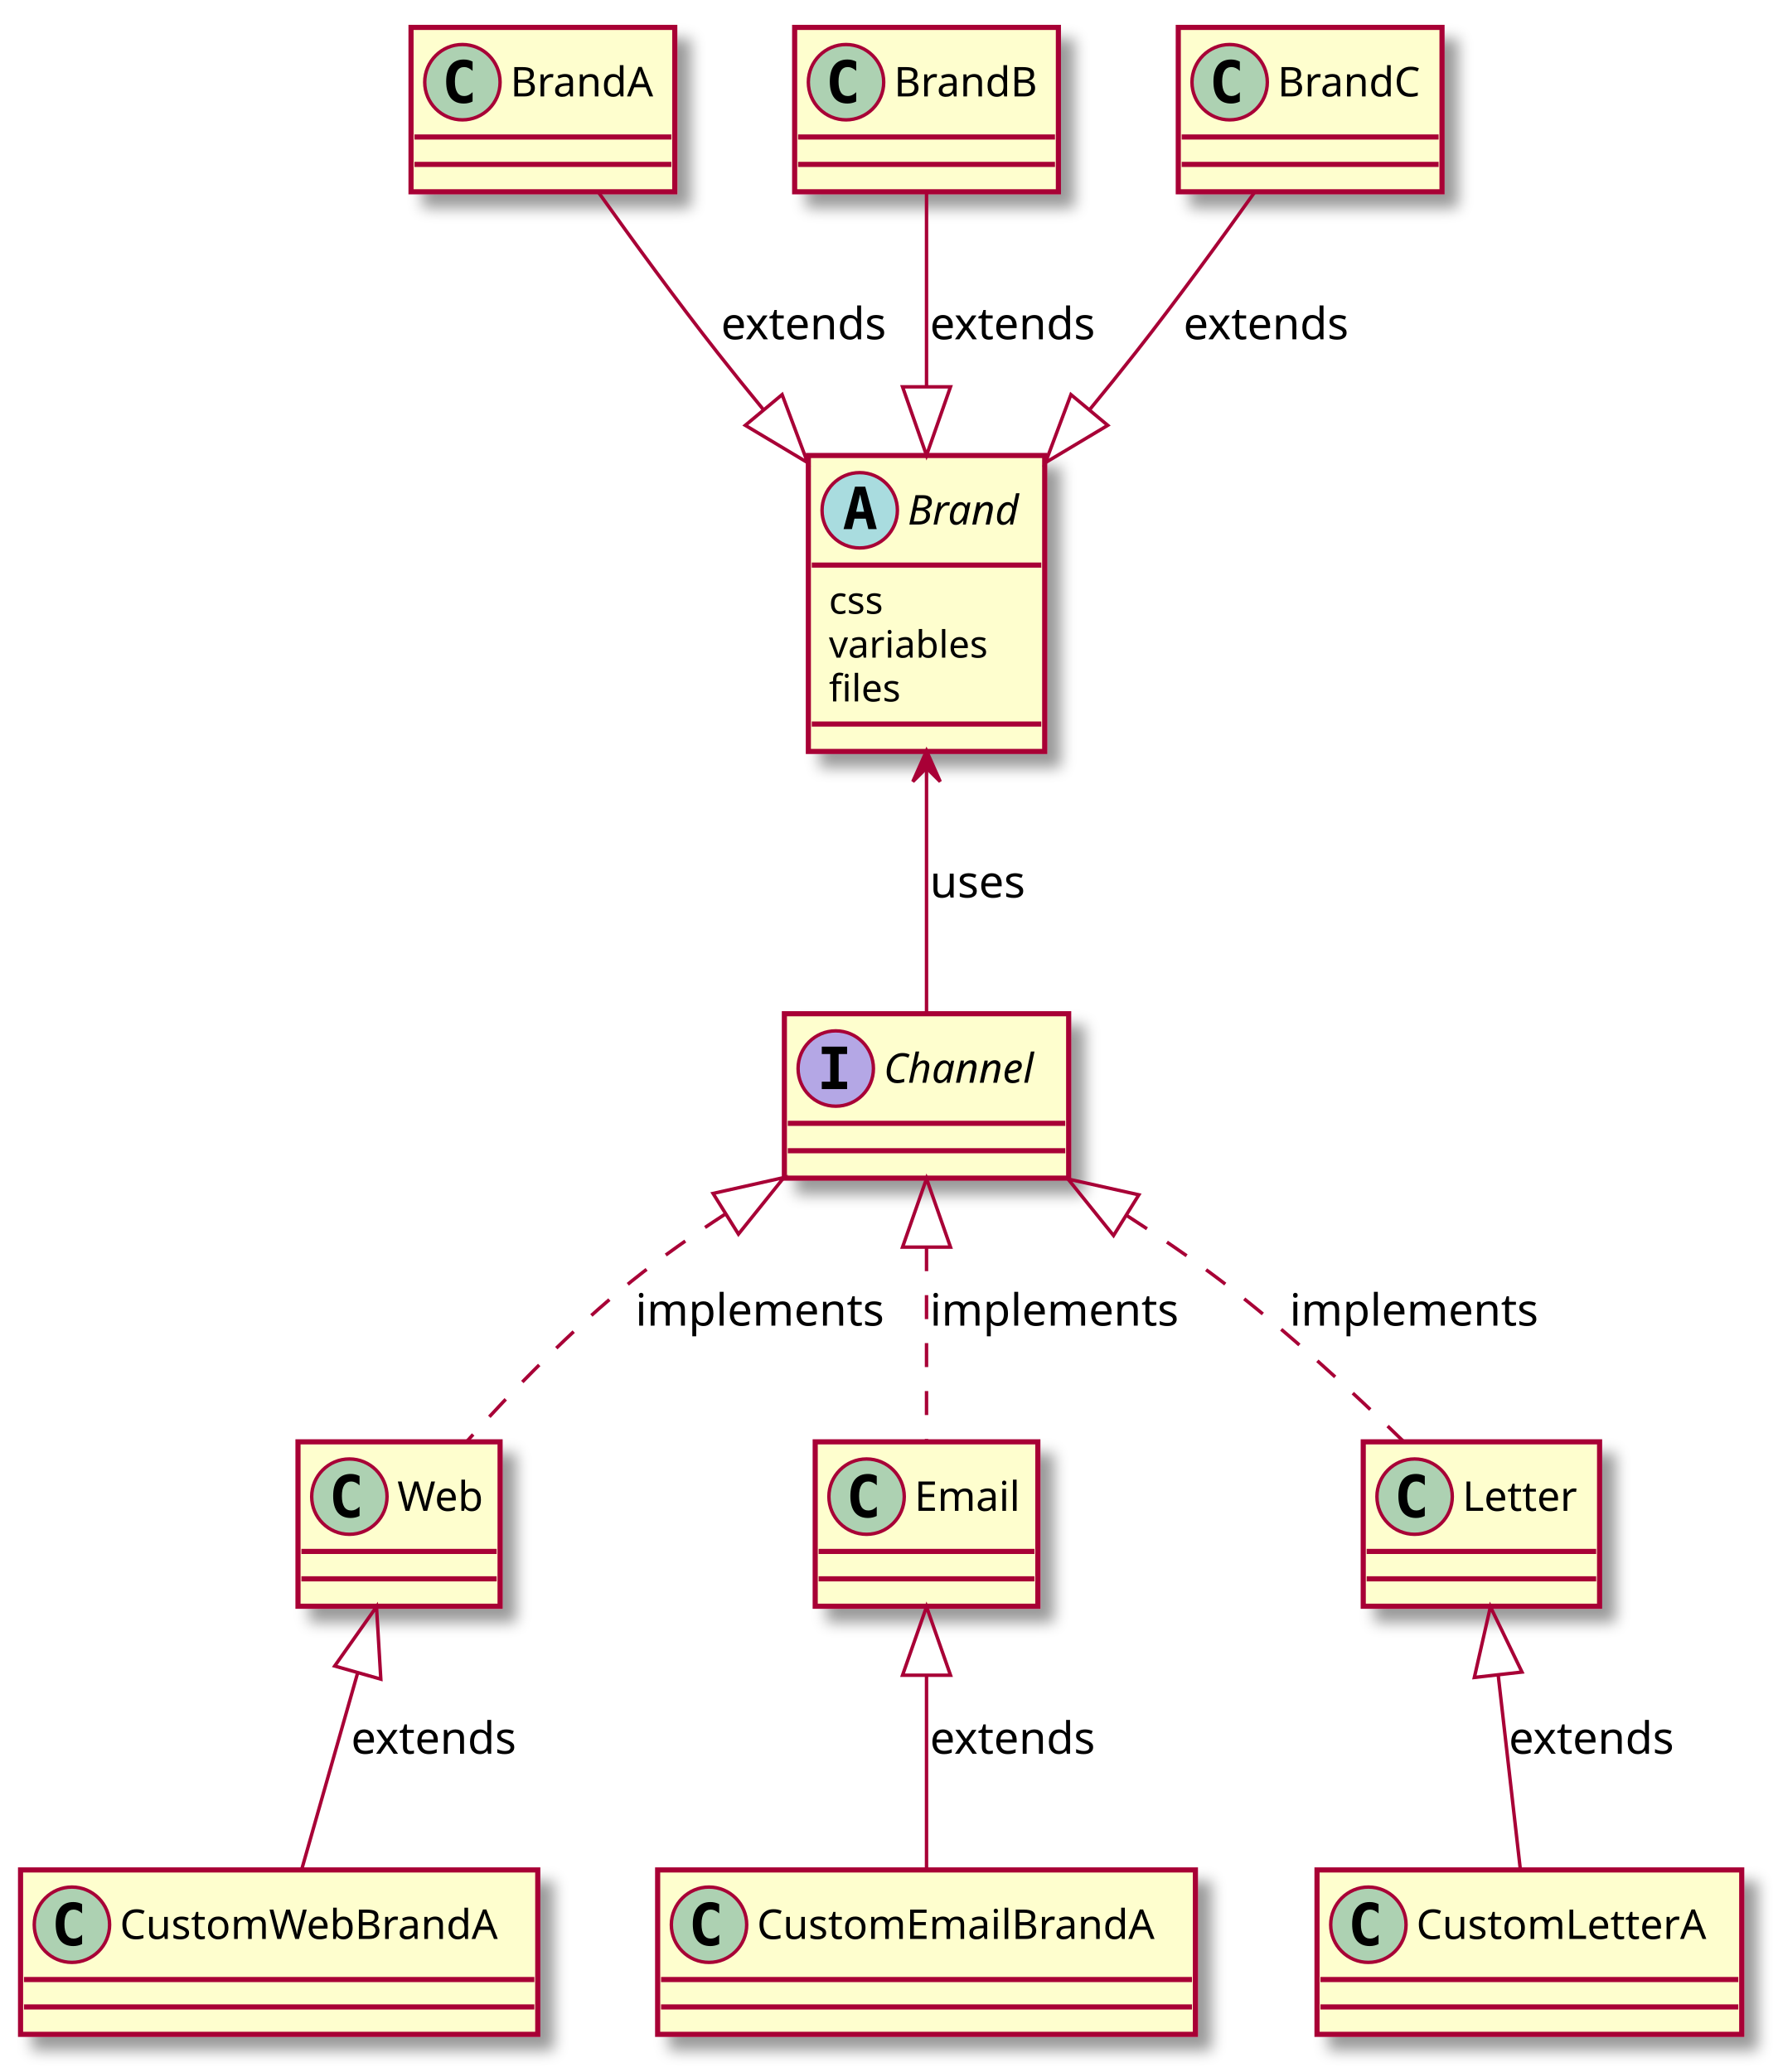
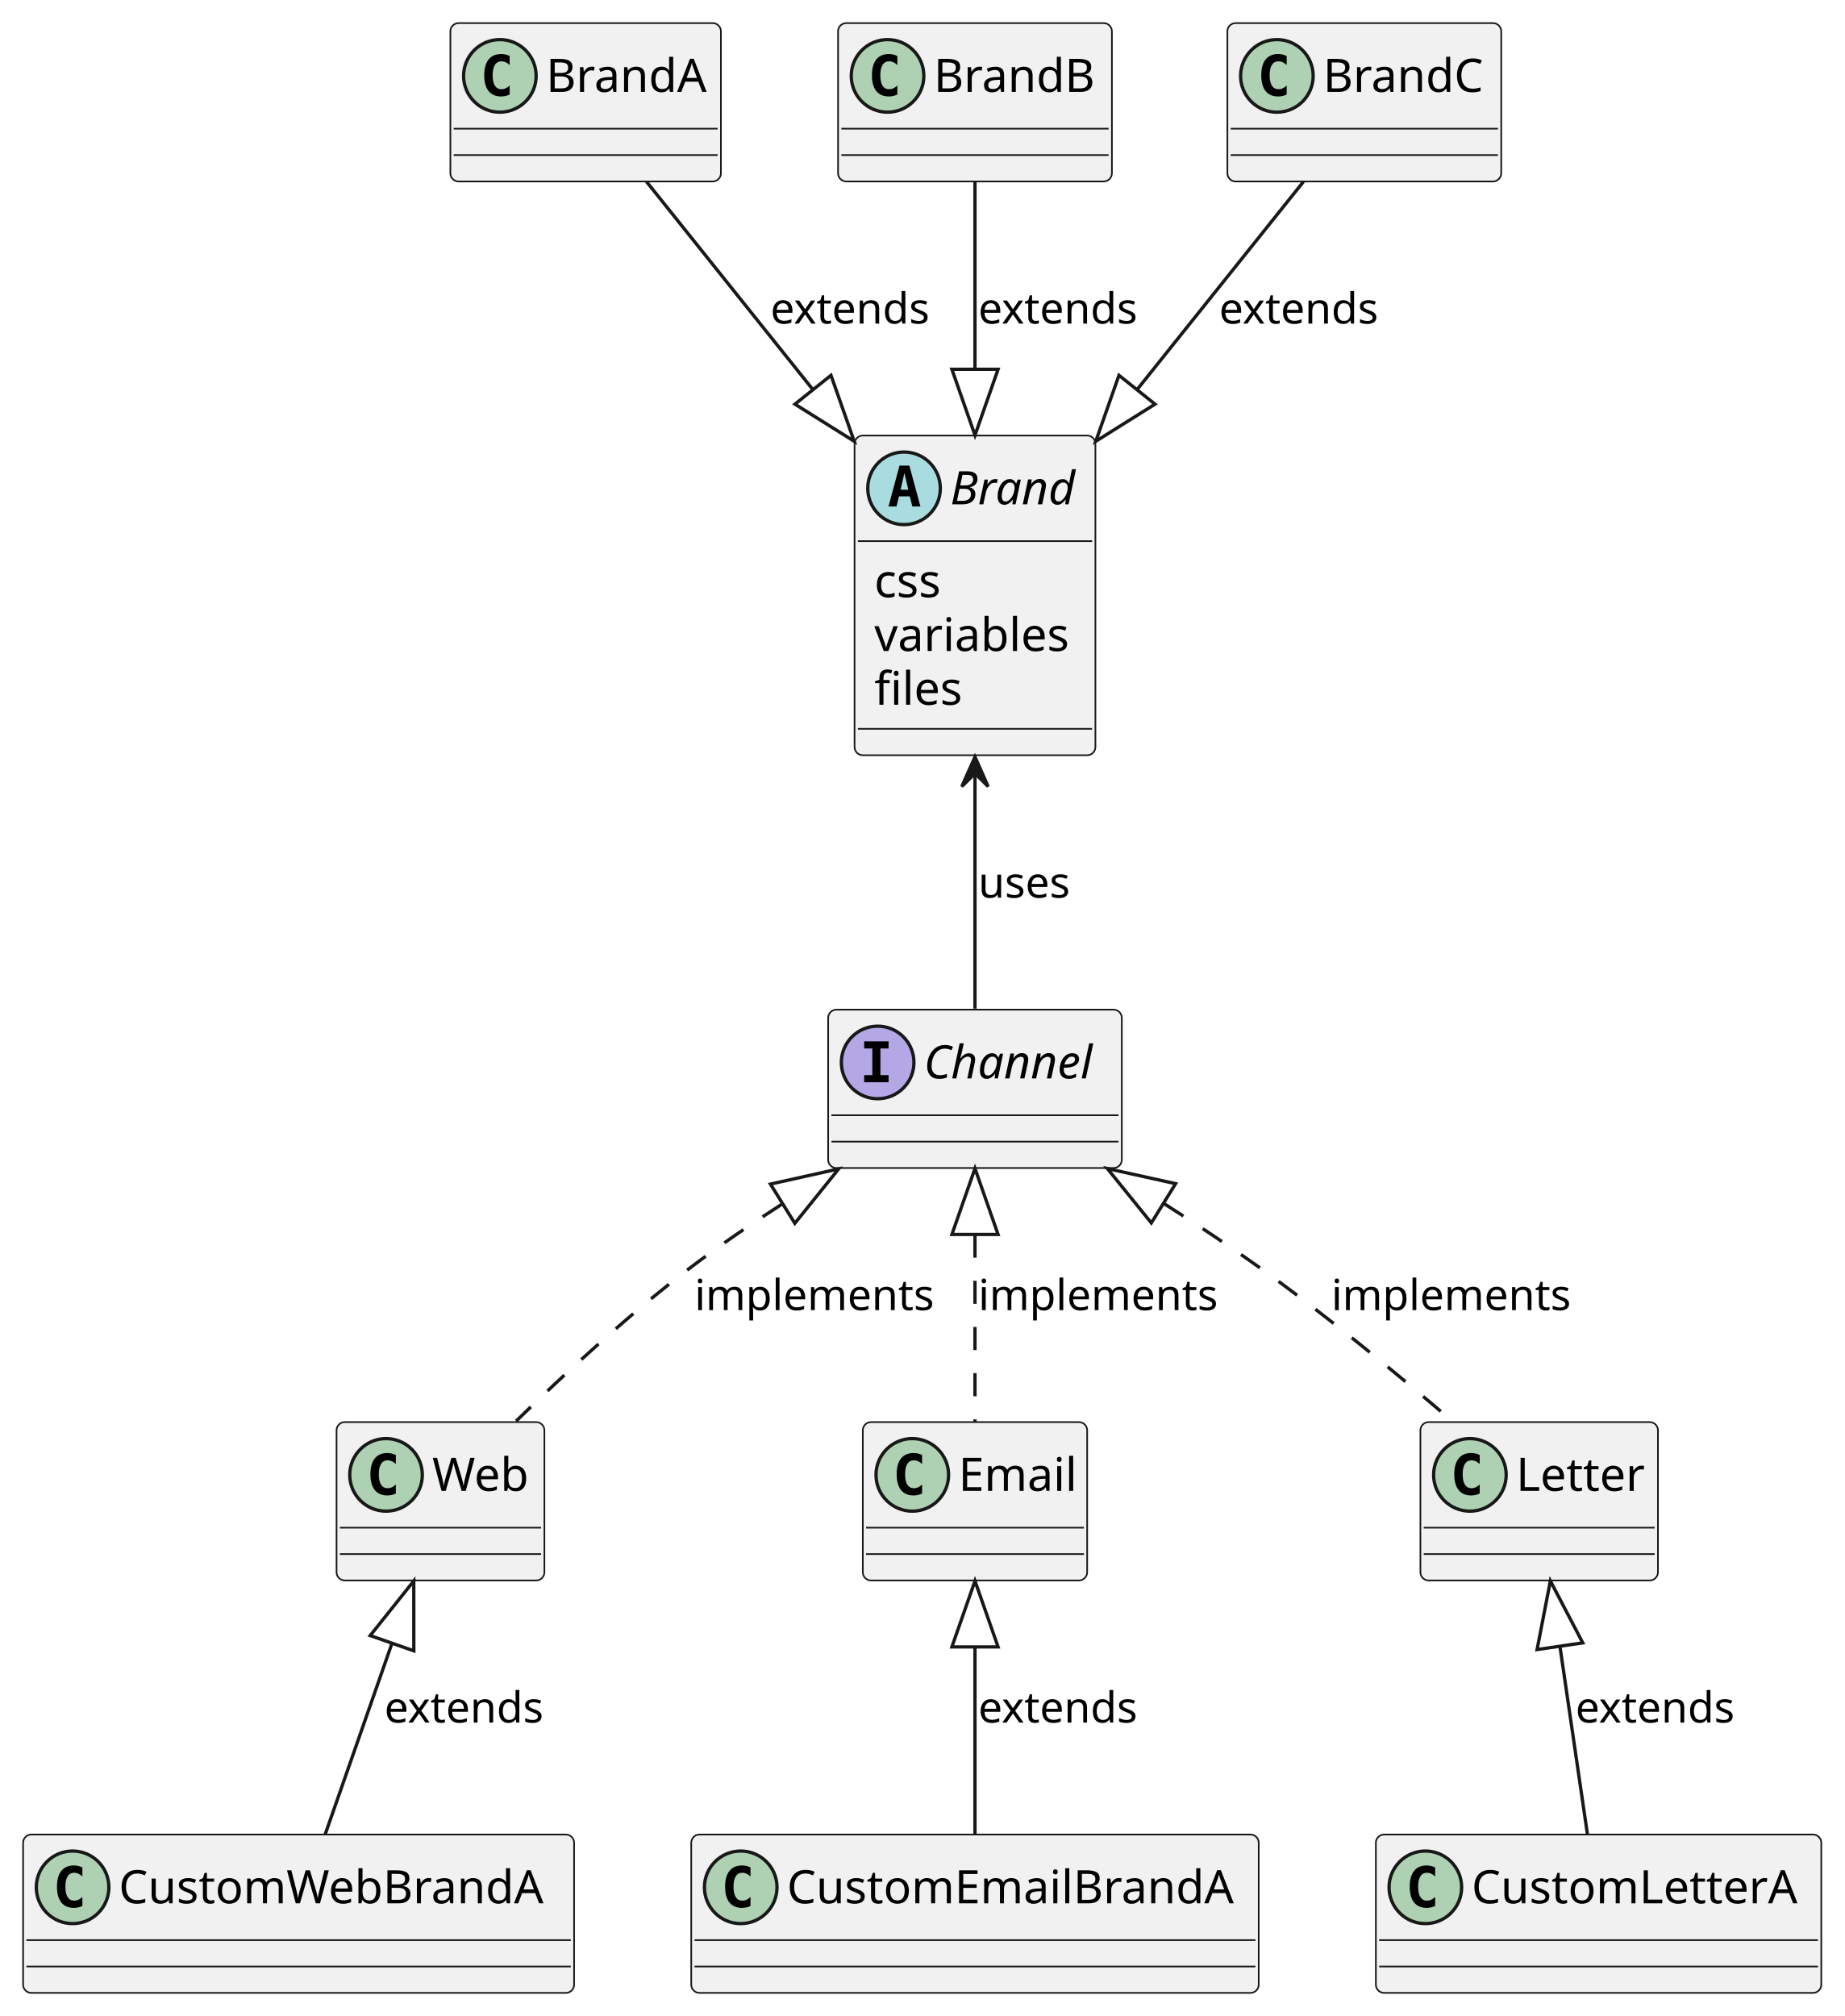
- <svg xmlns="http://www.w3.org/2000/svg" contentScriptType="application/ecmascript" contentStyleType="text/css" height="605px" preserveAspectRatio="none" style="width:519px;height:605px;" version="1.1" viewBox="0 0 519 605" width="519px" zoomAndPan="magnify">
-   <defs>
-     <filter height="300%" id="f17ov11x09211y" width="300%" x="-1" y="-1">
-       <feGaussianBlur result="blurOut" stdDeviation="2.0" />
-       <feColorMatrix in="blurOut" result="blurOut2" type="matrix" values="0 0 0 0 0 0 0 0 0 0 0 0 0 0 0 0 0 0 .4 0" />
-       <feOffset dx="4.0" dy="4.0" in="blurOut2" result="blurOut3" />
-       <feBlend in="SourceGraphic" in2="blurOut3" mode="normal" />
-     </filter>
-   </defs>
+ <svg xmlns="http://www.w3.org/2000/svg" contentStyleType="text/css" height="611px" preserveAspectRatio="none" style="width:559px;height:611px;background:#FFFFFF;" version="1.1" viewBox="0 0 559 611" width="559px" zoomAndPan="magnify">
+   <defs />
  <g>
-     <rect fill="#FEFECE" filter="url(#f17ov11x09211y)" height="48" id="BrandA" style="stroke: #A80036; stroke-width: 1.5;" width="77" x="120" y="8" />
-     <ellipse cx="135" cy="24" fill="#ADD1B2" rx="11" ry="11" style="stroke: #A80036; stroke-width: 1.0;" />
-     <path d="M137.969,29.641 Q137.391,29.938 136.75,30.078 Q136.109,30.234 135.406,30.234 Q132.906,30.234 131.578,28.594 Q130.266,26.938 130.266,23.812 Q130.266,20.688 131.578,19.031 Q132.906,17.375 135.406,17.375 Q136.109,17.375 136.75,17.531 Q137.406,17.688 137.969,17.984 L137.969,20.703 Q137.344,20.125 136.75,19.859 Q136.156,19.578 135.531,19.578 Q134.188,19.578 133.5,20.656 Q132.812,21.719 132.812,23.812 Q132.812,25.906 133.5,26.984 Q134.188,28.047 135.531,28.047 Q136.156,28.047 136.75,27.781 Q137.344,27.5 137.969,26.922 L137.969,29.641 Z " />
-     <text fill="#000000" font-family="sans-serif" font-size="12" lengthAdjust="spacingAndGlyphs" textLength="45" x="149" y="28.154">BrandA</text>
-     <line style="stroke: #A80036; stroke-width: 1.5;" x1="121" x2="196" y1="40" y2="40" />
-     <line style="stroke: #A80036; stroke-width: 1.5;" x1="121" x2="196" y1="48" y2="48" />
-     <rect fill="#FEFECE" filter="url(#f17ov11x09211y)" height="48" id="BrandB" style="stroke: #A80036; stroke-width: 1.5;" width="77" x="232" y="8" />
-     <ellipse cx="247" cy="24" fill="#ADD1B2" rx="11" ry="11" style="stroke: #A80036; stroke-width: 1.0;" />
-     <path d="M249.969,29.641 Q249.391,29.938 248.75,30.078 Q248.109,30.234 247.406,30.234 Q244.906,30.234 243.578,28.594 Q242.266,26.938 242.266,23.812 Q242.266,20.688 243.578,19.031 Q244.906,17.375 247.406,17.375 Q248.109,17.375 248.75,17.531 Q249.406,17.688 249.969,17.984 L249.969,20.703 Q249.344,20.125 248.75,19.859 Q248.156,19.578 247.531,19.578 Q246.188,19.578 245.5,20.656 Q244.812,21.719 244.812,23.812 Q244.812,25.906 245.5,26.984 Q246.188,28.047 247.531,28.047 Q248.156,28.047 248.75,27.781 Q249.344,27.5 249.969,26.922 L249.969,29.641 Z " />
-     <text fill="#000000" font-family="sans-serif" font-size="12" lengthAdjust="spacingAndGlyphs" textLength="45" x="261" y="28.154">BrandB</text>
-     <line style="stroke: #A80036; stroke-width: 1.5;" x1="233" x2="308" y1="40" y2="40" />
-     <line style="stroke: #A80036; stroke-width: 1.5;" x1="233" x2="308" y1="48" y2="48" />
-     <rect fill="#FEFECE" filter="url(#f17ov11x09211y)" height="48" id="BrandC" style="stroke: #A80036; stroke-width: 1.5;" width="77" x="344" y="8" />
-     <ellipse cx="359" cy="24" fill="#ADD1B2" rx="11" ry="11" style="stroke: #A80036; stroke-width: 1.0;" />
-     <path d="M361.969,29.641 Q361.391,29.938 360.75,30.078 Q360.109,30.234 359.406,30.234 Q356.906,30.234 355.578,28.594 Q354.266,26.938 354.266,23.812 Q354.266,20.688 355.578,19.031 Q356.906,17.375 359.406,17.375 Q360.109,17.375 360.75,17.531 Q361.406,17.688 361.969,17.984 L361.969,20.703 Q361.344,20.125 360.75,19.859 Q360.156,19.578 359.531,19.578 Q358.188,19.578 357.5,20.656 Q356.812,21.719 356.812,23.812 Q356.812,25.906 357.5,26.984 Q358.188,28.047 359.531,28.047 Q360.156,28.047 360.75,27.781 Q361.344,27.5 361.969,26.922 L361.969,29.641 Z " />
-     <text fill="#000000" font-family="sans-serif" font-size="12" lengthAdjust="spacingAndGlyphs" textLength="45" x="373" y="28.154">BrandC</text>
-     <line style="stroke: #A80036; stroke-width: 1.5;" x1="345" x2="420" y1="40" y2="40" />
-     <line style="stroke: #A80036; stroke-width: 1.5;" x1="345" x2="420" y1="48" y2="48" />
-     <rect fill="#FEFECE" filter="url(#f17ov11x09211y)" height="86.414" id="Brand" style="stroke: #A80036; stroke-width: 1.5;" width="69" x="236" y="133" />
-     <ellipse cx="251" cy="149" fill="#A9DCDF" rx="11" ry="11" style="stroke: #A80036; stroke-width: 1.0;" />
-     <path d="M251.109,144.344 L249.953,149.422 L252.281,149.422 L251.109,144.344 Z M249.625,142.109 L252.609,142.109 L255.969,154.5 L253.516,154.5 L252.75,151.438 L249.469,151.438 L248.719,154.5 L246.281,154.5 L249.625,142.109 Z " />
-     <text fill="#000000" font-family="sans-serif" font-size="12" font-style="italic" lengthAdjust="spacingAndGlyphs" textLength="37" x="265" y="153.154">Brand</text>
-     <line style="stroke: #A80036; stroke-width: 1.5;" x1="237" x2="304" y1="165" y2="165" />
-     <text fill="#000000" font-family="sans-serif" font-size="11" lengthAdjust="spacingAndGlyphs" textLength="20" x="242" y="179.21">css</text>
-     <text fill="#000000" font-family="sans-serif" font-size="11" lengthAdjust="spacingAndGlyphs" textLength="52" x="242" y="192.015">variables</text>
-     <text fill="#000000" font-family="sans-serif" font-size="11" lengthAdjust="spacingAndGlyphs" textLength="24" x="242" y="204.82">files</text>
-     <line style="stroke: #A80036; stroke-width: 1.5;" x1="237" x2="304" y1="211.414" y2="211.414" />
-     <rect fill="#FEFECE" filter="url(#f17ov11x09211y)" height="48" id="Channel" style="stroke: #A80036; stroke-width: 1.5;" width="83" x="229" y="296" />
-     <ellipse cx="244" cy="312" fill="#B4A7E5" rx="11" ry="11" style="stroke: #A80036; stroke-width: 1.0;" />
-     <path d="M239.922,307.766 L239.922,305.609 L247.312,305.609 L247.312,307.766 L244.844,307.766 L244.844,315.844 L247.312,315.844 L247.312,318 L239.922,318 L239.922,315.844 L242.391,315.844 L242.391,307.766 L239.922,307.766 Z " />
-     <text fill="#000000" font-family="sans-serif" font-size="12" font-style="italic" lengthAdjust="spacingAndGlyphs" textLength="51" x="258" y="316.154">Channel</text>
-     <line style="stroke: #A80036; stroke-width: 1.5;" x1="230" x2="311" y1="328" y2="328" />
-     <line style="stroke: #A80036; stroke-width: 1.5;" x1="230" x2="311" y1="336" y2="336" />
-     <rect fill="#FEFECE" filter="url(#f17ov11x09211y)" height="48" id="Web" style="stroke: #A80036; stroke-width: 1.5;" width="59" x="87" y="421" />
-     <ellipse cx="102" cy="437" fill="#ADD1B2" rx="11" ry="11" style="stroke: #A80036; stroke-width: 1.0;" />
-     <path d="M104.969,442.641 Q104.391,442.938 103.75,443.078 Q103.109,443.234 102.406,443.234 Q99.906,443.234 98.578,441.594 Q97.266,439.938 97.266,436.812 Q97.266,433.688 98.578,432.031 Q99.906,430.375 102.406,430.375 Q103.109,430.375 103.75,430.531 Q104.406,430.688 104.969,430.984 L104.969,433.703 Q104.344,433.125 103.75,432.859 Q103.156,432.578 102.531,432.578 Q101.188,432.578 100.5,433.656 Q99.812,434.719 99.812,436.812 Q99.812,438.906 100.5,439.984 Q101.188,441.047 102.531,441.047 Q103.156,441.047 103.75,440.781 Q104.344,440.5 104.969,439.922 L104.969,442.641 Z " />
-     <text fill="#000000" font-family="sans-serif" font-size="12" lengthAdjust="spacingAndGlyphs" textLength="27" x="116" y="441.154">Web</text>
-     <line style="stroke: #A80036; stroke-width: 1.5;" x1="88" x2="145" y1="453" y2="453" />
-     <line style="stroke: #A80036; stroke-width: 1.5;" x1="88" x2="145" y1="461" y2="461" />
-     <rect fill="#FEFECE" filter="url(#f17ov11x09211y)" height="48" id="Email" style="stroke: #A80036; stroke-width: 1.5;" width="65" x="238" y="421" />
-     <ellipse cx="253" cy="437" fill="#ADD1B2" rx="11" ry="11" style="stroke: #A80036; stroke-width: 1.0;" />
-     <path d="M255.969,442.641 Q255.391,442.938 254.75,443.078 Q254.109,443.234 253.406,443.234 Q250.906,443.234 249.578,441.594 Q248.266,439.938 248.266,436.812 Q248.266,433.688 249.578,432.031 Q250.906,430.375 253.406,430.375 Q254.109,430.375 254.75,430.531 Q255.406,430.688 255.969,430.984 L255.969,433.703 Q255.344,433.125 254.75,432.859 Q254.156,432.578 253.531,432.578 Q252.188,432.578 251.5,433.656 Q250.812,434.719 250.812,436.812 Q250.812,438.906 251.5,439.984 Q252.188,441.047 253.531,441.047 Q254.156,441.047 254.75,440.781 Q255.344,440.5 255.969,439.922 L255.969,442.641 Z " />
-     <text fill="#000000" font-family="sans-serif" font-size="12" lengthAdjust="spacingAndGlyphs" textLength="33" x="267" y="441.154">Email</text>
-     <line style="stroke: #A80036; stroke-width: 1.5;" x1="239" x2="302" y1="453" y2="453" />
-     <line style="stroke: #A80036; stroke-width: 1.5;" x1="239" x2="302" y1="461" y2="461" />
-     <rect fill="#FEFECE" filter="url(#f17ov11x09211y)" height="48" id="Letter" style="stroke: #A80036; stroke-width: 1.5;" width="69" x="398" y="421" />
-     <ellipse cx="413" cy="437" fill="#ADD1B2" rx="11" ry="11" style="stroke: #A80036; stroke-width: 1.0;" />
-     <path d="M415.969,442.641 Q415.391,442.938 414.75,443.078 Q414.109,443.234 413.406,443.234 Q410.906,443.234 409.578,441.594 Q408.266,439.938 408.266,436.812 Q408.266,433.688 409.578,432.031 Q410.906,430.375 413.406,430.375 Q414.109,430.375 414.75,430.531 Q415.406,430.688 415.969,430.984 L415.969,433.703 Q415.344,433.125 414.75,432.859 Q414.156,432.578 413.531,432.578 Q412.188,432.578 411.5,433.656 Q410.812,434.719 410.812,436.812 Q410.812,438.906 411.5,439.984 Q412.188,441.047 413.531,441.047 Q414.156,441.047 414.75,440.781 Q415.344,440.5 415.969,439.922 L415.969,442.641 Z " />
-     <text fill="#000000" font-family="sans-serif" font-size="12" lengthAdjust="spacingAndGlyphs" textLength="37" x="427" y="441.154">Letter</text>
-     <line style="stroke: #A80036; stroke-width: 1.5;" x1="399" x2="466" y1="453" y2="453" />
-     <line style="stroke: #A80036; stroke-width: 1.5;" x1="399" x2="466" y1="461" y2="461" />
-     <rect fill="#FEFECE" filter="url(#f17ov11x09211y)" height="48" id="CustomWebBrandA" style="stroke: #A80036; stroke-width: 1.5;" width="151" x="6" y="546" />
-     <ellipse cx="21" cy="562" fill="#ADD1B2" rx="11" ry="11" style="stroke: #A80036; stroke-width: 1.0;" />
-     <path d="M23.969,567.641 Q23.391,567.938 22.75,568.078 Q22.109,568.234 21.406,568.234 Q18.906,568.234 17.578,566.594 Q16.266,564.938 16.266,561.812 Q16.266,558.688 17.578,557.031 Q18.906,555.375 21.406,555.375 Q22.109,555.375 22.75,555.531 Q23.406,555.688 23.969,555.984 L23.969,558.703 Q23.344,558.125 22.75,557.859 Q22.156,557.578 21.531,557.578 Q20.188,557.578 19.5,558.656 Q18.812,559.719 18.812,561.812 Q18.812,563.906 19.5,564.984 Q20.188,566.047 21.531,566.047 Q22.156,566.047 22.75,565.781 Q23.344,565.5 23.969,564.922 L23.969,567.641 Z " />
-     <text fill="#000000" font-family="sans-serif" font-size="12" lengthAdjust="spacingAndGlyphs" textLength="119" x="35" y="566.154">CustomWebBrandA</text>
-     <line style="stroke: #A80036; stroke-width: 1.5;" x1="7" x2="156" y1="578" y2="578" />
-     <line style="stroke: #A80036; stroke-width: 1.5;" x1="7" x2="156" y1="586" y2="586" />
-     <rect fill="#FEFECE" filter="url(#f17ov11x09211y)" height="48" id="CustomEmailBrandA" style="stroke: #A80036; stroke-width: 1.5;" width="157" x="192" y="546" />
-     <ellipse cx="207" cy="562" fill="#ADD1B2" rx="11" ry="11" style="stroke: #A80036; stroke-width: 1.0;" />
-     <path d="M209.969,567.641 Q209.391,567.938 208.75,568.078 Q208.109,568.234 207.406,568.234 Q204.906,568.234 203.578,566.594 Q202.266,564.938 202.266,561.812 Q202.266,558.688 203.578,557.031 Q204.906,555.375 207.406,555.375 Q208.109,555.375 208.75,555.531 Q209.406,555.688 209.969,555.984 L209.969,558.703 Q209.344,558.125 208.75,557.859 Q208.156,557.578 207.531,557.578 Q206.188,557.578 205.5,558.656 Q204.812,559.719 204.812,561.812 Q204.812,563.906 205.5,564.984 Q206.188,566.047 207.531,566.047 Q208.156,566.047 208.75,565.781 Q209.344,565.5 209.969,564.922 L209.969,567.641 Z " />
-     <text fill="#000000" font-family="sans-serif" font-size="12" lengthAdjust="spacingAndGlyphs" textLength="125" x="221" y="566.154">CustomEmailBrandA</text>
-     <line style="stroke: #A80036; stroke-width: 1.5;" x1="193" x2="348" y1="578" y2="578" />
-     <line style="stroke: #A80036; stroke-width: 1.5;" x1="193" x2="348" y1="586" y2="586" />
-     <rect fill="#FEFECE" filter="url(#f17ov11x09211y)" height="48" id="CustomLetterA" style="stroke: #A80036; stroke-width: 1.5;" width="124" x="384.5" y="546" />
-     <ellipse cx="399.5" cy="562" fill="#ADD1B2" rx="11" ry="11" style="stroke: #A80036; stroke-width: 1.0;" />
-     <path d="M402.469,567.641 Q401.891,567.938 401.25,568.078 Q400.609,568.234 399.906,568.234 Q397.406,568.234 396.078,566.594 Q394.766,564.938 394.766,561.812 Q394.766,558.688 396.078,557.031 Q397.406,555.375 399.906,555.375 Q400.609,555.375 401.25,555.531 Q401.906,555.688 402.469,555.984 L402.469,558.703 Q401.844,558.125 401.25,557.859 Q400.656,557.578 400.031,557.578 Q398.688,557.578 398,558.656 Q397.312,559.719 397.312,561.812 Q397.312,563.906 398,564.984 Q398.688,566.047 400.031,566.047 Q400.656,566.047 401.25,565.781 Q401.844,565.5 402.469,564.922 L402.469,567.641 Z " />
-     <text fill="#000000" font-family="sans-serif" font-size="12" lengthAdjust="spacingAndGlyphs" textLength="92" x="413.5" y="566.154">CustomLetterA</text>
-     <line style="stroke: #A80036; stroke-width: 1.5;" x1="385.5" x2="507.5" y1="578" y2="578" />
-     <line style="stroke: #A80036; stroke-width: 1.5;" x1="385.5" x2="507.5" y1="586" y2="586" />
-     <path d="M270.5,224.28 C270.5,248.28 270.5,276.37 270.5,295.69 " fill="none" id="Brand&lt;-Channel" style="stroke: #A80036; stroke-width: 1.0;" />
-     <polygon fill="#A80036" points="270.5,219.22,266.5,228.22,270.5,224.22,274.5,228.22,270.5,219.22" style="stroke: #A80036; stroke-width: 1.0;" />
-     <text fill="#000000" font-family="sans-serif" font-size="13" lengthAdjust="spacingAndGlyphs" textLength="30" x="271.5" y="262.067">uses</text>
-     <path d="M211.67,354.54 C202.31,360.64 192.94,367.23 184.5,374 C166.92,388.1 149.26,406.44 136.34,420.82 " fill="none" id="Channel&lt;-Web" style="stroke: #A80036; stroke-width: 1.0; stroke-dasharray: 7.0,7.0;" />
-     <polygon fill="none" points="208.18,348.47,228.86,343.83,215.59,360.35,208.18,348.47" style="stroke: #A80036; stroke-width: 1.0;" />
-     <text fill="#000000" font-family="sans-serif" font-size="13" lengthAdjust="spacingAndGlyphs" textLength="76" x="185.5" y="387.067">implements</text>
-     <path d="M270.5,364.17 C270.5,383.29 270.5,405.02 270.5,420.97 " fill="none" id="Channel&lt;-Email" style="stroke: #A80036; stroke-width: 1.0; stroke-dasharray: 7.0,7.0;" />
-     <polygon fill="none" points="263.5,364.14,270.5,344.14,277.5,364.14,263.5,364.14" style="stroke: #A80036; stroke-width: 1.0;" />
-     <text fill="#000000" font-family="sans-serif" font-size="13" lengthAdjust="spacingAndGlyphs" textLength="76" x="271.5" y="387.067">implements</text>
-     <path d="M329.01,354.95 C338.41,361 347.87,367.46 356.5,374 C375.37,388.3 394.99,406.46 409.57,420.7 " fill="none" id="Channel&lt;-Letter" style="stroke: #A80036; stroke-width: 1.0; stroke-dasharray: 7.0,7.0;" />
-     <polygon fill="none" points="325.1,360.76,311.81,344.26,332.49,348.87,325.1,360.76" style="stroke: #A80036; stroke-width: 1.0;" />
-     <text fill="#000000" font-family="sans-serif" font-size="13" lengthAdjust="spacingAndGlyphs" textLength="76" x="376.5" y="387.067">implements</text>
-     <path d="M174.62,56.01 C184.46,69.82 197.42,87.63 209.5,103 C213.78,108.45 218.31,114.06 222.89,119.63 " fill="none" id="BrandA-&gt;Brand" style="stroke: #A80036; stroke-width: 1.0;" />
-     <polygon fill="none" points="228.34,115.22,235.77,135.07,217.59,124.19,228.34,115.22" style="stroke: #A80036; stroke-width: 1.0;" />
-     <text fill="#000000" font-family="sans-serif" font-size="13" lengthAdjust="spacingAndGlyphs" textLength="51" x="210.5" y="99.067">extends</text>
-     <path d="M270.5,56.13 C270.5,71.61 270.5,92.77 270.5,112.95 " fill="none" id="BrandB-&gt;Brand" style="stroke: #A80036; stroke-width: 1.0;" />
-     <polygon fill="none" points="277.5,112.95,270.5,132.95,263.5,112.95,277.5,112.95" style="stroke: #A80036; stroke-width: 1.0;" />
-     <text fill="#000000" font-family="sans-serif" font-size="13" lengthAdjust="spacingAndGlyphs" textLength="51" x="271.5" y="99.067">extends</text>
-     <path d="M366.38,56.01 C356.54,69.82 343.58,87.63 331.5,103 C327.22,108.45 322.69,114.06 318.11,119.63 " fill="none" id="BrandC-&gt;Brand" style="stroke: #A80036; stroke-width: 1.0;" />
-     <polygon fill="none" points="323.41,124.19,305.23,135.07,312.66,115.22,323.41,124.19" style="stroke: #A80036; stroke-width: 1.0;" />
-     <text fill="#000000" font-family="sans-serif" font-size="13" lengthAdjust="spacingAndGlyphs" textLength="51" x="345.5" y="99.067">extends</text>
-     <path d="M104.39,488.56 C98.91,507.83 92.64,529.84 88.05,545.97 " fill="none" id="Web&lt;-CustomWebBrandA" style="stroke: #A80036; stroke-width: 1.0;" />
-     <polygon fill="none" points="97.71,486.46,109.92,469.14,111.18,490.29,97.71,486.46" style="stroke: #A80036; stroke-width: 1.0;" />
-     <text fill="#000000" font-family="sans-serif" font-size="13" lengthAdjust="spacingAndGlyphs" textLength="51" x="102.5" y="512.067">extends</text>
-     <path d="M270.5,489.17 C270.5,508.29 270.5,530.02 270.5,545.97 " fill="none" id="Email&lt;-CustomEmailBrandA" style="stroke: #A80036; stroke-width: 1.0;" />
-     <polygon fill="none" points="263.5,489.14,270.5,469.14,277.5,489.14,263.5,489.14" style="stroke: #A80036; stroke-width: 1.0;" />
-     <text fill="#000000" font-family="sans-serif" font-size="13" lengthAdjust="spacingAndGlyphs" textLength="51" x="271.5" y="512.067">extends</text>
-     <path d="M437.41,489.17 C439.59,508.29 442.06,530.02 443.88,545.97 " fill="none" id="Letter&lt;-CustomLetterA" style="stroke: #A80036; stroke-width: 1.0;" />
-     <polygon fill="none" points="430.44,489.8,435.13,469.14,444.35,488.22,430.44,489.8" style="stroke: #A80036; stroke-width: 1.0;" />
-     <text fill="#000000" font-family="sans-serif" font-size="13" lengthAdjust="spacingAndGlyphs" textLength="51" x="440.5" y="512.067">extends</text>
+     <g id="elem_BrandA">
+       <rect codeLine="2" fill="#F1F1F1" height="48" id="BrandA" rx="2.5" ry="2.5" style="stroke:#181818;stroke-width:0.5;" width="82" x="136.5" y="7" />
+       <ellipse cx="151.5" cy="23" fill="#ADD1B2" rx="11" ry="11" style="stroke:#181818;stroke-width:1.0;" />
+       <path d="M154.469,28.641 Q153.891,28.938 153.25,29.078 Q152.609,29.234 151.906,29.234 Q149.406,29.234 148.078,27.594 Q146.766,25.938 146.766,22.812 Q146.766,19.688 148.078,18.031 Q149.406,16.375 151.906,16.375 Q152.609,16.375 153.25,16.531 Q153.906,16.688 154.469,16.984 L154.469,19.703 Q153.844,19.125 153.25,18.859 Q152.656,18.578 152.031,18.578 Q150.688,18.578 150,19.656 Q149.312,20.719 149.312,22.812 Q149.312,24.906 150,25.984 Q150.688,27.047 152.031,27.047 Q152.656,27.047 153.25,26.781 Q153.844,26.5 154.469,25.922 L154.469,28.641 Z " fill="#000000" />
+       <text fill="#000000" font-family="sans-serif" font-size="14" lengthAdjust="spacing" textLength="50" x="165.5" y="27.847">BrandA</text>
+       <line style="stroke:#181818;stroke-width:0.5;" x1="137.5" x2="217.5" y1="39" y2="39" />
+       <line style="stroke:#181818;stroke-width:0.5;" x1="137.5" x2="217.5" y1="47" y2="47" />
+     </g>
+     <g id="elem_BrandB">
+       <rect codeLine="3" fill="#F1F1F1" height="48" id="BrandB" rx="2.5" ry="2.5" style="stroke:#181818;stroke-width:0.5;" width="83" x="254" y="7" />
+       <ellipse cx="269" cy="23" fill="#ADD1B2" rx="11" ry="11" style="stroke:#181818;stroke-width:1.0;" />
+       <path d="M271.969,28.641 Q271.391,28.938 270.75,29.078 Q270.109,29.234 269.406,29.234 Q266.906,29.234 265.578,27.594 Q264.266,25.938 264.266,22.812 Q264.266,19.688 265.578,18.031 Q266.906,16.375 269.406,16.375 Q270.109,16.375 270.75,16.531 Q271.406,16.688 271.969,16.984 L271.969,19.703 Q271.344,19.125 270.75,18.859 Q270.156,18.578 269.531,18.578 Q268.188,18.578 267.5,19.656 Q266.812,20.719 266.812,22.812 Q266.812,24.906 267.5,25.984 Q268.188,27.047 269.531,27.047 Q270.156,27.047 270.75,26.781 Q271.344,26.5 271.969,25.922 L271.969,28.641 Z " fill="#000000" />
+       <text fill="#000000" font-family="sans-serif" font-size="14" lengthAdjust="spacing" textLength="51" x="283" y="27.847">BrandB</text>
+       <line style="stroke:#181818;stroke-width:0.5;" x1="255" x2="336" y1="39" y2="39" />
+       <line style="stroke:#181818;stroke-width:0.5;" x1="255" x2="336" y1="47" y2="47" />
+     </g>
+     <g id="elem_BrandC">
+       <rect codeLine="4" fill="#F1F1F1" height="48" id="BrandC" rx="2.5" ry="2.5" style="stroke:#181818;stroke-width:0.5;" width="83" x="372" y="7" />
+       <ellipse cx="387" cy="23" fill="#ADD1B2" rx="11" ry="11" style="stroke:#181818;stroke-width:1.0;" />
+       <path d="M389.969,28.641 Q389.391,28.938 388.75,29.078 Q388.109,29.234 387.406,29.234 Q384.906,29.234 383.578,27.594 Q382.266,25.938 382.266,22.812 Q382.266,19.688 383.578,18.031 Q384.906,16.375 387.406,16.375 Q388.109,16.375 388.75,16.531 Q389.406,16.688 389.969,16.984 L389.969,19.703 Q389.344,19.125 388.75,18.859 Q388.156,18.578 387.531,18.578 Q386.188,18.578 385.5,19.656 Q384.812,20.719 384.812,22.812 Q384.812,24.906 385.5,25.984 Q386.188,27.047 387.531,27.047 Q388.156,27.047 388.75,26.781 Q389.344,26.5 389.969,25.922 L389.969,28.641 Z " fill="#000000" />
+       <text fill="#000000" font-family="sans-serif" font-size="14" lengthAdjust="spacing" textLength="51" x="401" y="27.847">BrandC</text>
+       <line style="stroke:#181818;stroke-width:0.5;" x1="373" x2="454" y1="39" y2="39" />
+       <line style="stroke:#181818;stroke-width:0.5;" x1="373" x2="454" y1="47" y2="47" />
+     </g>
+     <g id="elem_Brand">
+       <rect codeLine="6" fill="#F1F1F1" height="96.891" id="Brand" rx="2.5" ry="2.5" style="stroke:#181818;stroke-width:0.5;" width="73" x="259" y="132" />
+       <ellipse cx="274" cy="148" fill="#A9DCDF" rx="11" ry="11" style="stroke:#181818;stroke-width:1.0;" />
+       <path d="M274.109,143.344 L272.953,148.422 L275.281,148.422 L274.109,143.344 Z M272.625,141.109 L275.609,141.109 L278.969,153.5 L276.516,153.5 L275.75,150.438 L272.469,150.438 L271.719,153.5 L269.281,153.5 L272.625,141.109 Z " fill="#000000" />
+       <text fill="#000000" font-family="sans-serif" font-size="14" font-style="italic" lengthAdjust="spacing" textLength="41" x="288" y="152.847">Brand</text>
+       <line style="stroke:#181818;stroke-width:0.5;" x1="260" x2="331" y1="164" y2="164" />
+       <text fill="#000000" font-family="sans-serif" font-size="14" lengthAdjust="spacing" textLength="24" x="265" y="180.995">css</text>
+       <text fill="#000000" font-family="sans-serif" font-size="14" lengthAdjust="spacing" textLength="60" x="265" y="197.292">variables</text>
+       <text fill="#000000" font-family="sans-serif" font-size="14" lengthAdjust="spacing" textLength="27" x="265" y="213.589">files</text>
+       <line style="stroke:#181818;stroke-width:0.5;" x1="260" x2="331" y1="220.891" y2="220.891" />
+     </g>
+     <g id="elem_Channel">
+       <rect codeLine="12" fill="#F1F1F1" height="48" id="Channel" rx="2.5" ry="2.5" style="stroke:#181818;stroke-width:0.5;" width="89" x="251" y="306" />
+       <ellipse cx="266" cy="322" fill="#B4A7E5" rx="11" ry="11" style="stroke:#181818;stroke-width:1.0;" />
+       <path d="M261.922,317.766 L261.922,315.609 L269.312,315.609 L269.312,317.766 L266.844,317.766 L266.844,325.844 L269.312,325.844 L269.312,328 L261.922,328 L261.922,325.844 L264.391,325.844 L264.391,317.766 L261.922,317.766 Z " fill="#000000" />
+       <text fill="#000000" font-family="sans-serif" font-size="14" font-style="italic" lengthAdjust="spacing" textLength="57" x="280" y="326.847">Channel</text>
+       <line style="stroke:#181818;stroke-width:0.5;" x1="252" x2="339" y1="338" y2="338" />
+       <line style="stroke:#181818;stroke-width:0.5;" x1="252" x2="339" y1="346" y2="346" />
+     </g>
+     <g id="elem_Web">
+       <rect codeLine="14" fill="#F1F1F1" height="48" id="Web" rx="2.5" ry="2.5" style="stroke:#181818;stroke-width:0.5;" width="63" x="102" y="431" />
+       <ellipse cx="117" cy="447" fill="#ADD1B2" rx="11" ry="11" style="stroke:#181818;stroke-width:1.0;" />
+       <path d="M119.969,452.641 Q119.391,452.938 118.75,453.078 Q118.109,453.234 117.406,453.234 Q114.906,453.234 113.578,451.594 Q112.266,449.938 112.266,446.812 Q112.266,443.688 113.578,442.031 Q114.906,440.375 117.406,440.375 Q118.109,440.375 118.75,440.531 Q119.406,440.688 119.969,440.984 L119.969,443.703 Q119.344,443.125 118.75,442.859 Q118.156,442.578 117.531,442.578 Q116.188,442.578 115.5,443.656 Q114.812,444.719 114.812,446.812 Q114.812,448.906 115.5,449.984 Q116.188,451.047 117.531,451.047 Q118.156,451.047 118.75,450.781 Q119.344,450.5 119.969,449.922 L119.969,452.641 Z " fill="#000000" />
+       <text fill="#000000" font-family="sans-serif" font-size="14" lengthAdjust="spacing" textLength="31" x="131" y="451.847">Web</text>
+       <line style="stroke:#181818;stroke-width:0.5;" x1="103" x2="164" y1="463" y2="463" />
+       <line style="stroke:#181818;stroke-width:0.5;" x1="103" x2="164" y1="471" y2="471" />
+     </g>
+     <g id="elem_Email">
+       <rect codeLine="15" fill="#F1F1F1" height="48" id="Email" rx="2.5" ry="2.5" style="stroke:#181818;stroke-width:0.5;" width="68" x="261.5" y="431" />
+       <ellipse cx="276.5" cy="447" fill="#ADD1B2" rx="11" ry="11" style="stroke:#181818;stroke-width:1.0;" />
+       <path d="M279.469,452.641 Q278.891,452.938 278.25,453.078 Q277.609,453.234 276.906,453.234 Q274.406,453.234 273.078,451.594 Q271.766,449.938 271.766,446.812 Q271.766,443.688 273.078,442.031 Q274.406,440.375 276.906,440.375 Q277.609,440.375 278.25,440.531 Q278.906,440.688 279.469,440.984 L279.469,443.703 Q278.844,443.125 278.25,442.859 Q277.656,442.578 277.031,442.578 Q275.688,442.578 275,443.656 Q274.312,444.719 274.312,446.812 Q274.312,448.906 275,449.984 Q275.688,451.047 277.031,451.047 Q277.656,451.047 278.25,450.781 Q278.844,450.5 279.469,449.922 L279.469,452.641 Z " fill="#000000" />
+       <text fill="#000000" font-family="sans-serif" font-size="14" lengthAdjust="spacing" textLength="36" x="290.5" y="451.847">Email</text>
+       <line style="stroke:#181818;stroke-width:0.5;" x1="262.5" x2="328.5" y1="463" y2="463" />
+       <line style="stroke:#181818;stroke-width:0.5;" x1="262.5" x2="328.5" y1="471" y2="471" />
+     </g>
+     <g id="elem_Letter">
+       <rect codeLine="16" fill="#F1F1F1" height="48" id="Letter" rx="2.5" ry="2.5" style="stroke:#181818;stroke-width:0.5;" width="72" x="430.5" y="431" />
+       <ellipse cx="445.5" cy="447" fill="#ADD1B2" rx="11" ry="11" style="stroke:#181818;stroke-width:1.0;" />
+       <path d="M448.469,452.641 Q447.891,452.938 447.25,453.078 Q446.609,453.234 445.906,453.234 Q443.406,453.234 442.078,451.594 Q440.766,449.938 440.766,446.812 Q440.766,443.688 442.078,442.031 Q443.406,440.375 445.906,440.375 Q446.609,440.375 447.25,440.531 Q447.906,440.688 448.469,440.984 L448.469,443.703 Q447.844,443.125 447.25,442.859 Q446.656,442.578 446.031,442.578 Q444.688,442.578 444,443.656 Q443.312,444.719 443.312,446.812 Q443.312,448.906 444,449.984 Q444.688,451.047 446.031,451.047 Q446.656,451.047 447.25,450.781 Q447.844,450.5 448.469,449.922 L448.469,452.641 Z " fill="#000000" />
+       <text fill="#000000" font-family="sans-serif" font-size="14" lengthAdjust="spacing" textLength="40" x="459.5" y="451.847">Letter</text>
+       <line style="stroke:#181818;stroke-width:0.5;" x1="431.5" x2="501.5" y1="463" y2="463" />
+       <line style="stroke:#181818;stroke-width:0.5;" x1="431.5" x2="501.5" y1="471" y2="471" />
+     </g>
+     <g id="elem_CustomWebBrandA">
+       <rect fill="#F1F1F1" height="48" id="CustomWebBrandA" rx="2.5" ry="2.5" style="stroke:#181818;stroke-width:0.5;" width="167" x="7" y="556" />
+       <ellipse cx="22" cy="572" fill="#ADD1B2" rx="11" ry="11" style="stroke:#181818;stroke-width:1.0;" />
+       <path d="M24.969,577.641 Q24.391,577.938 23.75,578.078 Q23.109,578.234 22.406,578.234 Q19.906,578.234 18.578,576.594 Q17.266,574.938 17.266,571.812 Q17.266,568.688 18.578,567.031 Q19.906,565.375 22.406,565.375 Q23.109,565.375 23.75,565.531 Q24.406,565.688 24.969,565.984 L24.969,568.703 Q24.344,568.125 23.75,567.859 Q23.156,567.578 22.531,567.578 Q21.188,567.578 20.5,568.656 Q19.812,569.719 19.812,571.812 Q19.812,573.906 20.5,574.984 Q21.188,576.047 22.531,576.047 Q23.156,576.047 23.75,575.781 Q24.344,575.5 24.969,574.922 L24.969,577.641 Z " fill="#000000" />
+       <text fill="#000000" font-family="sans-serif" font-size="14" lengthAdjust="spacing" textLength="135" x="36" y="576.847">CustomWebBrandA</text>
+       <line style="stroke:#181818;stroke-width:0.5;" x1="8" x2="173" y1="588" y2="588" />
+       <line style="stroke:#181818;stroke-width:0.5;" x1="8" x2="173" y1="596" y2="596" />
+     </g>
+     <g id="elem_CustomEmailBrandA">
+       <rect fill="#F1F1F1" height="48" id="CustomEmailBrandA" rx="2.5" ry="2.5" style="stroke:#181818;stroke-width:0.5;" width="172" x="209.5" y="556" />
+       <ellipse cx="224.5" cy="572" fill="#ADD1B2" rx="11" ry="11" style="stroke:#181818;stroke-width:1.0;" />
+       <path d="M227.469,577.641 Q226.891,577.938 226.25,578.078 Q225.609,578.234 224.906,578.234 Q222.406,578.234 221.078,576.594 Q219.766,574.938 219.766,571.812 Q219.766,568.688 221.078,567.031 Q222.406,565.375 224.906,565.375 Q225.609,565.375 226.25,565.531 Q226.906,565.688 227.469,565.984 L227.469,568.703 Q226.844,568.125 226.25,567.859 Q225.656,567.578 225.031,567.578 Q223.688,567.578 223,568.656 Q222.312,569.719 222.312,571.812 Q222.312,573.906 223,574.984 Q223.688,576.047 225.031,576.047 Q225.656,576.047 226.25,575.781 Q226.844,575.5 227.469,574.922 L227.469,577.641 Z " fill="#000000" />
+       <text fill="#000000" font-family="sans-serif" font-size="14" lengthAdjust="spacing" textLength="140" x="238.5" y="576.847">CustomEmailBrandA</text>
+       <line style="stroke:#181818;stroke-width:0.5;" x1="210.5" x2="380.5" y1="588" y2="588" />
+       <line style="stroke:#181818;stroke-width:0.5;" x1="210.5" x2="380.5" y1="596" y2="596" />
+     </g>
+     <g id="elem_CustomLetterA">
+       <rect fill="#F1F1F1" height="48" id="CustomLetterA" rx="2.5" ry="2.5" style="stroke:#181818;stroke-width:0.5;" width="135" x="417" y="556" />
+       <ellipse cx="432" cy="572" fill="#ADD1B2" rx="11" ry="11" style="stroke:#181818;stroke-width:1.0;" />
+       <path d="M434.969,577.641 Q434.391,577.938 433.75,578.078 Q433.109,578.234 432.406,578.234 Q429.906,578.234 428.578,576.594 Q427.266,574.938 427.266,571.812 Q427.266,568.688 428.578,567.031 Q429.906,565.375 432.406,565.375 Q433.109,565.375 433.75,565.531 Q434.406,565.688 434.969,565.984 L434.969,568.703 Q434.344,568.125 433.75,567.859 Q433.156,567.578 432.531,567.578 Q431.188,567.578 430.5,568.656 Q429.812,569.719 429.812,571.812 Q429.812,573.906 430.5,574.984 Q431.188,576.047 432.531,576.047 Q433.156,576.047 433.75,575.781 Q434.344,575.5 434.969,574.922 L434.969,577.641 Z " fill="#000000" />
+       <text fill="#000000" font-family="sans-serif" font-size="14" lengthAdjust="spacing" textLength="103" x="446" y="576.847">CustomLetterA</text>
+       <line style="stroke:#181818;stroke-width:0.5;" x1="418" x2="551" y1="588" y2="588" />
+       <line style="stroke:#181818;stroke-width:0.5;" x1="418" x2="551" y1="596" y2="596" />
+     </g>
+     <g id="link_Brand_Channel">
+       <path codeLine="18" d="M295.5,234.54 C295.5,258.94 295.5,286.64 295.5,305.7 " fill="none" id="Brand-backto-Channel" style="stroke:#181818;stroke-width:1.0;" />
+       <polygon fill="#181818" points="295.5,229.39,291.5,238.39,295.5,234.39,299.5,238.39,295.5,229.39" style="stroke:#181818;stroke-width:1.0;" />
+       <text fill="#000000" font-family="sans-serif" font-size="13" lengthAdjust="spacing" textLength="30" x="296.5" y="272.067">uses</text>
+     </g>
+     <g id="link_Channel_Web">
+       <path codeLine="20" d="M236.99,364.95 C227.59,371 218.13,377.46 209.5,384 C190.63,398.3 171.01,416.46 156.43,430.7 " fill="none" id="Channel-backto-Web" style="stroke:#181818;stroke-width:1.0;stroke-dasharray:7.0,7.0;" />
+       <polygon fill="none" points="233.51,358.87,254.19,354.26,240.9,370.76,233.51,358.87" style="stroke:#181818;stroke-width:1.0;" />
+       <text fill="#000000" font-family="sans-serif" font-size="13" lengthAdjust="spacing" textLength="76" x="210.5" y="397.067">implements</text>
+     </g>
+     <g id="link_Channel_Email">
+       <path codeLine="21" d="M295.5,374.17 C295.5,393.29 295.5,415.02 295.5,430.97 " fill="none" id="Channel-backto-Email" style="stroke:#181818;stroke-width:1.0;stroke-dasharray:7.0,7.0;" />
+       <polygon fill="none" points="288.5,374.14,295.5,354.14,302.5,374.14,288.5,374.14" style="stroke:#181818;stroke-width:1.0;" />
+       <text fill="#000000" font-family="sans-serif" font-size="13" lengthAdjust="spacing" textLength="76" x="296.5" y="397.067">implements</text>
+     </g>
+     <g id="link_Channel_Letter">
+       <path codeLine="22" d="M352.77,364.78 C362.51,370.95 372.4,377.5 381.5,384 C402.03,398.67 423.99,416.83 440.44,430.97 " fill="none" id="Channel-backto-Letter" style="stroke:#181818;stroke-width:1.0;stroke-dasharray:7.0,7.0;" />
+       <polygon fill="none" points="348.95,370.64,335.62,354.17,356.31,358.74,348.95,370.64" style="stroke:#181818;stroke-width:1.0;" />
+       <text fill="#000000" font-family="sans-serif" font-size="13" lengthAdjust="spacing" textLength="76" x="403.5" y="397.067">implements</text>
+     </g>
+     <g id="link_BrandA_Brand">
+       <path codeLine="24" d="M195.94,55.05 C209.45,71.93 228.46,95.69 246.25,117.93 " fill="none" id="BrandA-to-Brand" style="stroke:#181818;stroke-width:1.0;" />
+       <polygon fill="none" points="251.86,113.75,258.89,133.74,240.93,122.49,251.86,113.75" style="stroke:#181818;stroke-width:1.0;" />
+       <text fill="#000000" font-family="sans-serif" font-size="13" lengthAdjust="spacing" textLength="51" x="233.5" y="98.067">extends</text>
+     </g>
+     <g id="link_BrandB_Brand">
+       <path codeLine="25" d="M295.5,55.05 C295.5,70.34 295.5,91.27 295.5,111.61 " fill="none" id="BrandB-to-Brand" style="stroke:#181818;stroke-width:1.0;" />
+       <polygon fill="none" points="302.5,111.92,295.5,131.92,288.5,111.92,302.5,111.92" style="stroke:#181818;stroke-width:1.0;" />
+       <text fill="#000000" font-family="sans-serif" font-size="13" lengthAdjust="spacing" textLength="51" x="296.5" y="98.067">extends</text>
+     </g>
+     <g id="link_BrandC_Brand">
+       <path codeLine="26" d="M395.06,55.05 C381.55,71.93 362.54,95.69 344.75,117.93 " fill="none" id="BrandC-to-Brand" style="stroke:#181818;stroke-width:1.0;" />
+       <polygon fill="none" points="350.07,122.49,332.11,133.74,339.14,113.75,350.07,122.49" style="stroke:#181818;stroke-width:1.0;" />
+       <text fill="#000000" font-family="sans-serif" font-size="13" lengthAdjust="spacing" textLength="51" x="369.5" y="98.067">extends</text>
+     </g>
+     <g id="link_Web_CustomWebBrandA">
+       <path codeLine="28" d="M118.73,498.25 C111.97,517.59 104.22,539.76 98.55,555.97 " fill="none" id="Web-backto-CustomWebBrandA" style="stroke:#181818;stroke-width:1.0;" />
+       <polygon fill="none" points="112.2,495.7,125.41,479.14,125.42,500.33,112.2,495.7" style="stroke:#181818;stroke-width:1.0;" />
+       <text fill="#000000" font-family="sans-serif" font-size="13" lengthAdjust="spacing" textLength="51" x="116.5" y="522.067">extends</text>
+     </g>
+     <g id="link_Email_CustomEmailBrandA">
+       <path codeLine="29" d="M295.5,499.17 C295.5,518.29 295.5,540.02 295.5,555.97 " fill="none" id="Email-backto-CustomEmailBrandA" style="stroke:#181818;stroke-width:1.0;" />
+       <polygon fill="none" points="288.5,499.14,295.5,479.14,302.5,499.14,288.5,499.14" style="stroke:#181818;stroke-width:1.0;" />
+       <text fill="#000000" font-family="sans-serif" font-size="13" lengthAdjust="spacing" textLength="51" x="296.5" y="522.067">extends</text>
+     </g>
+     <g id="link_Letter_CustomLetterA">
+       <path codeLine="30" d="M472.82,499.17 C475.62,518.29 478.8,540.02 481.13,555.97 " fill="none" id="Letter-backto-CustomLetterA" style="stroke:#181818;stroke-width:1.0;" />
+       <polygon fill="none" points="465.86,499.94,469.89,479.14,479.71,497.91,465.86,499.94" style="stroke:#181818;stroke-width:1.0;" />
+       <text fill="#000000" font-family="sans-serif" font-size="13" lengthAdjust="spacing" textLength="51" x="477.5" y="522.067">extends</text>
+     </g>
  </g>
</svg>
